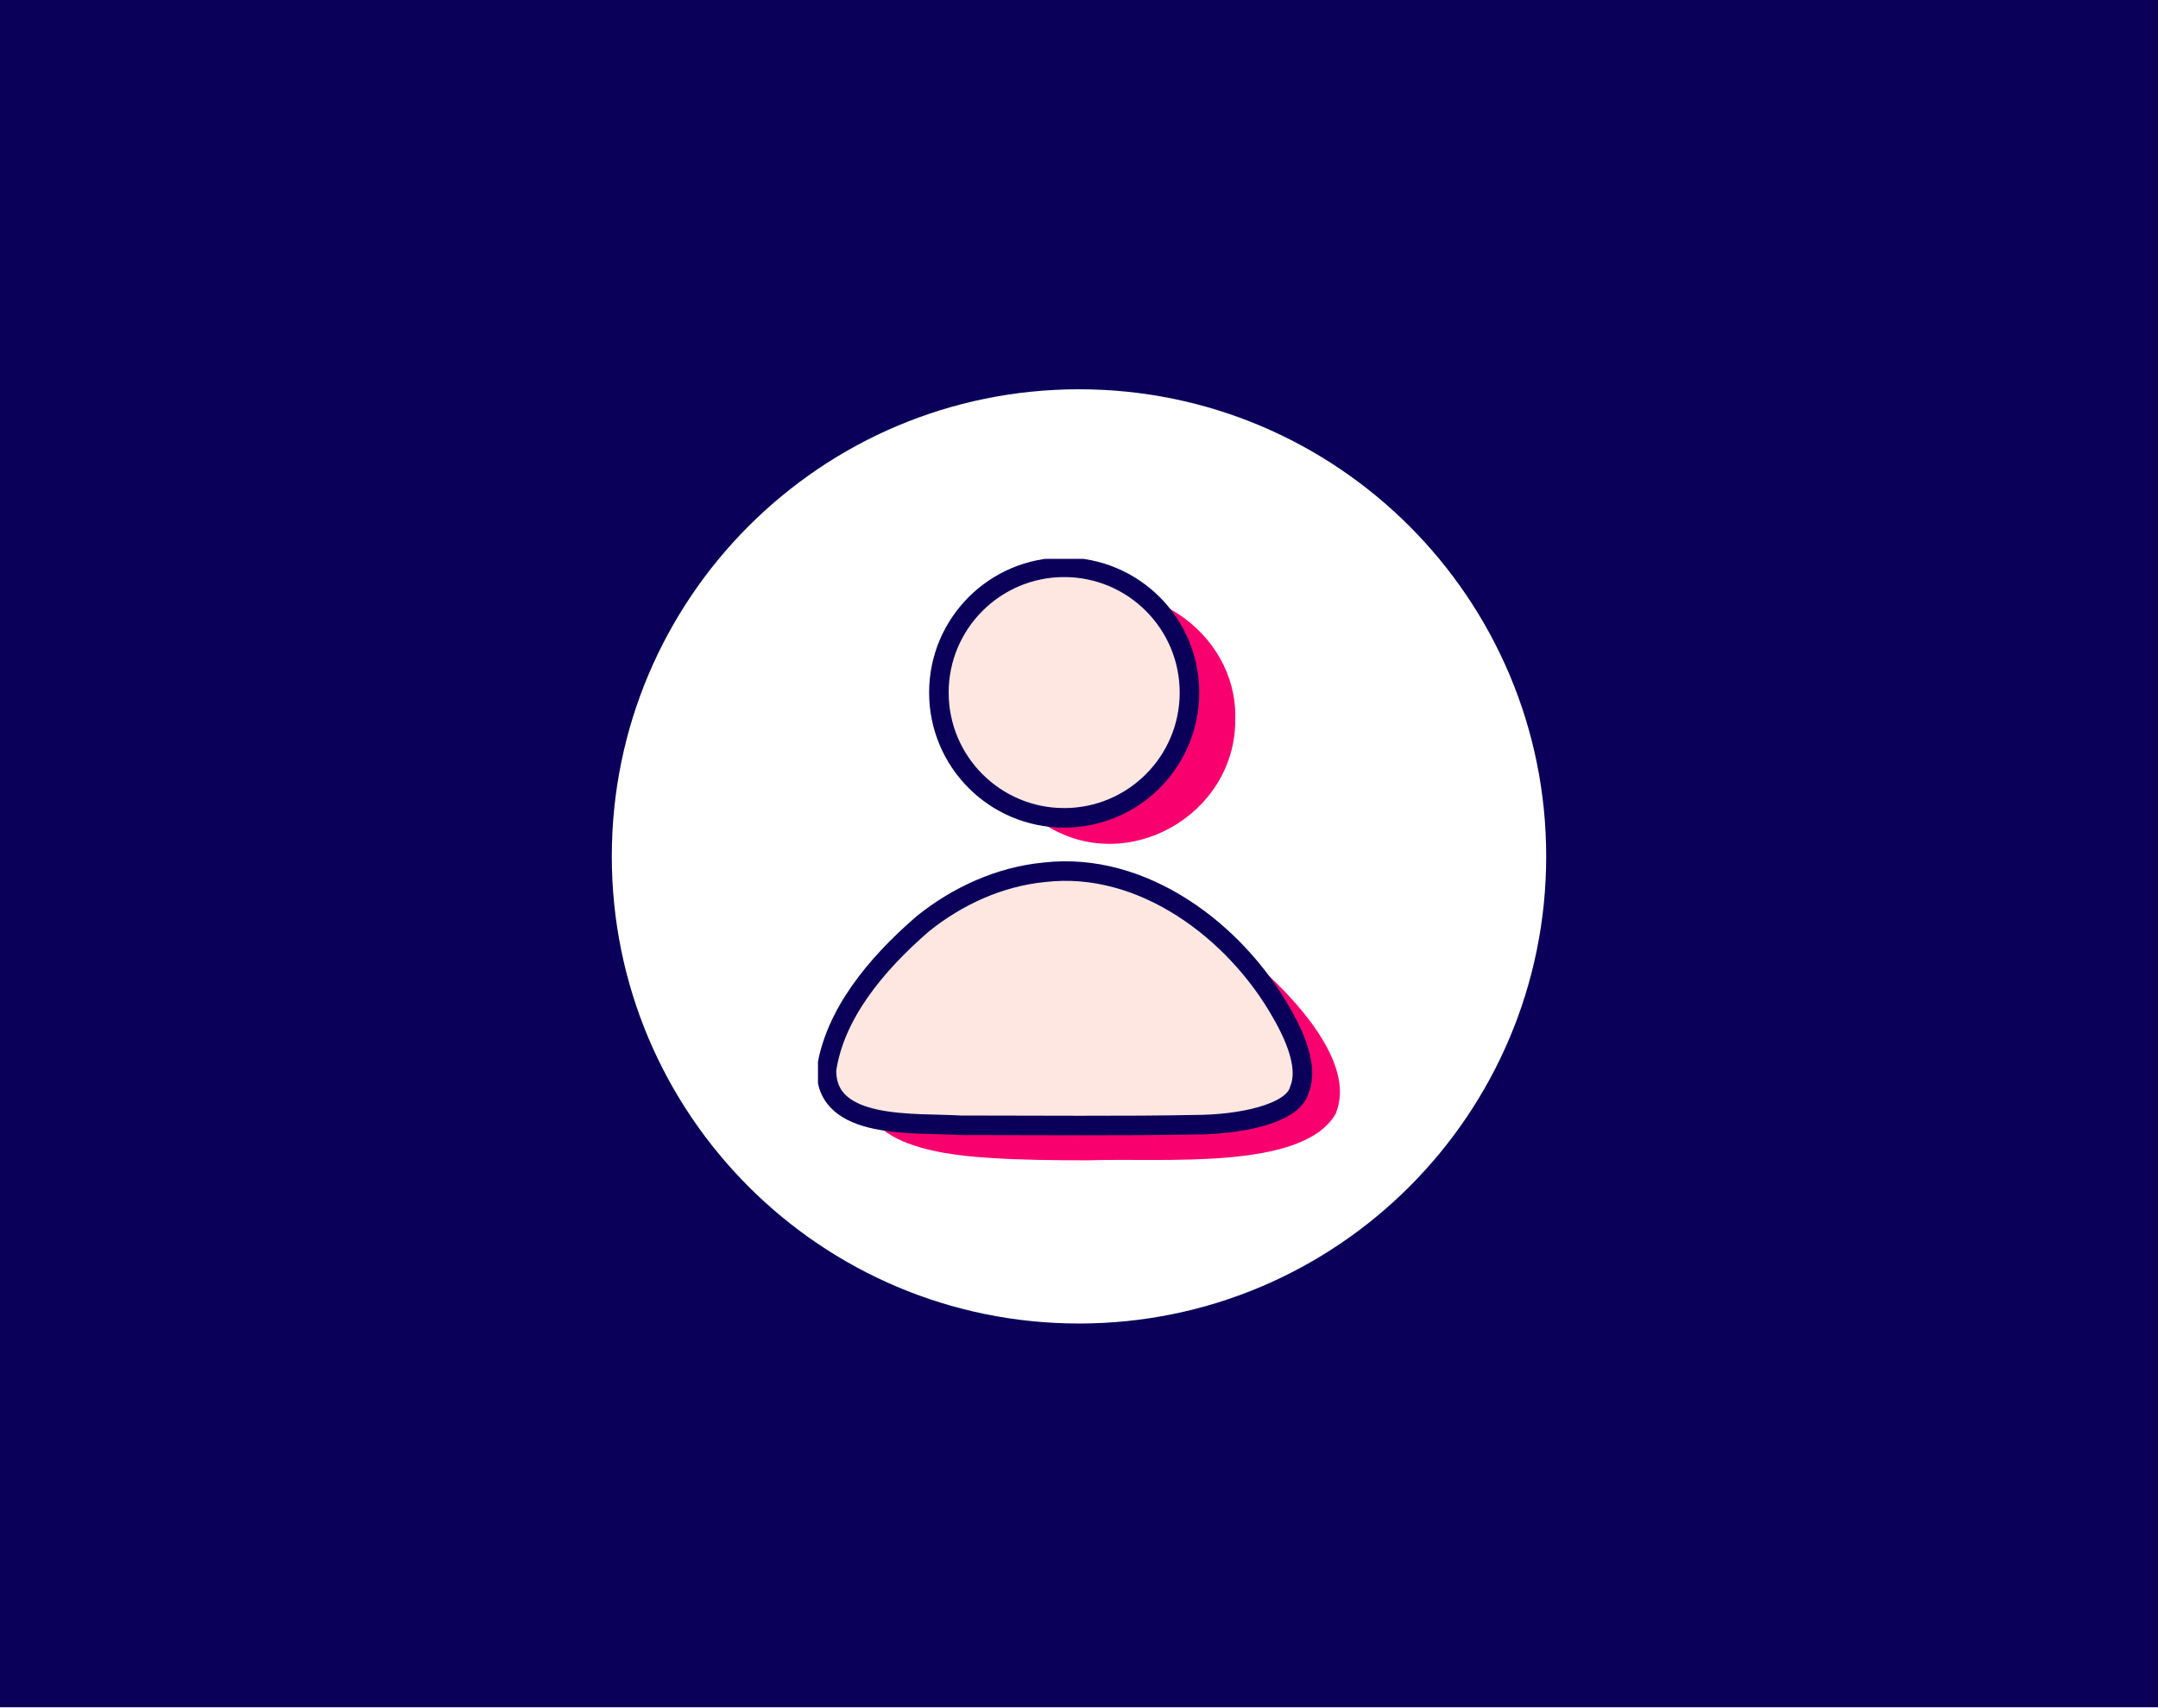
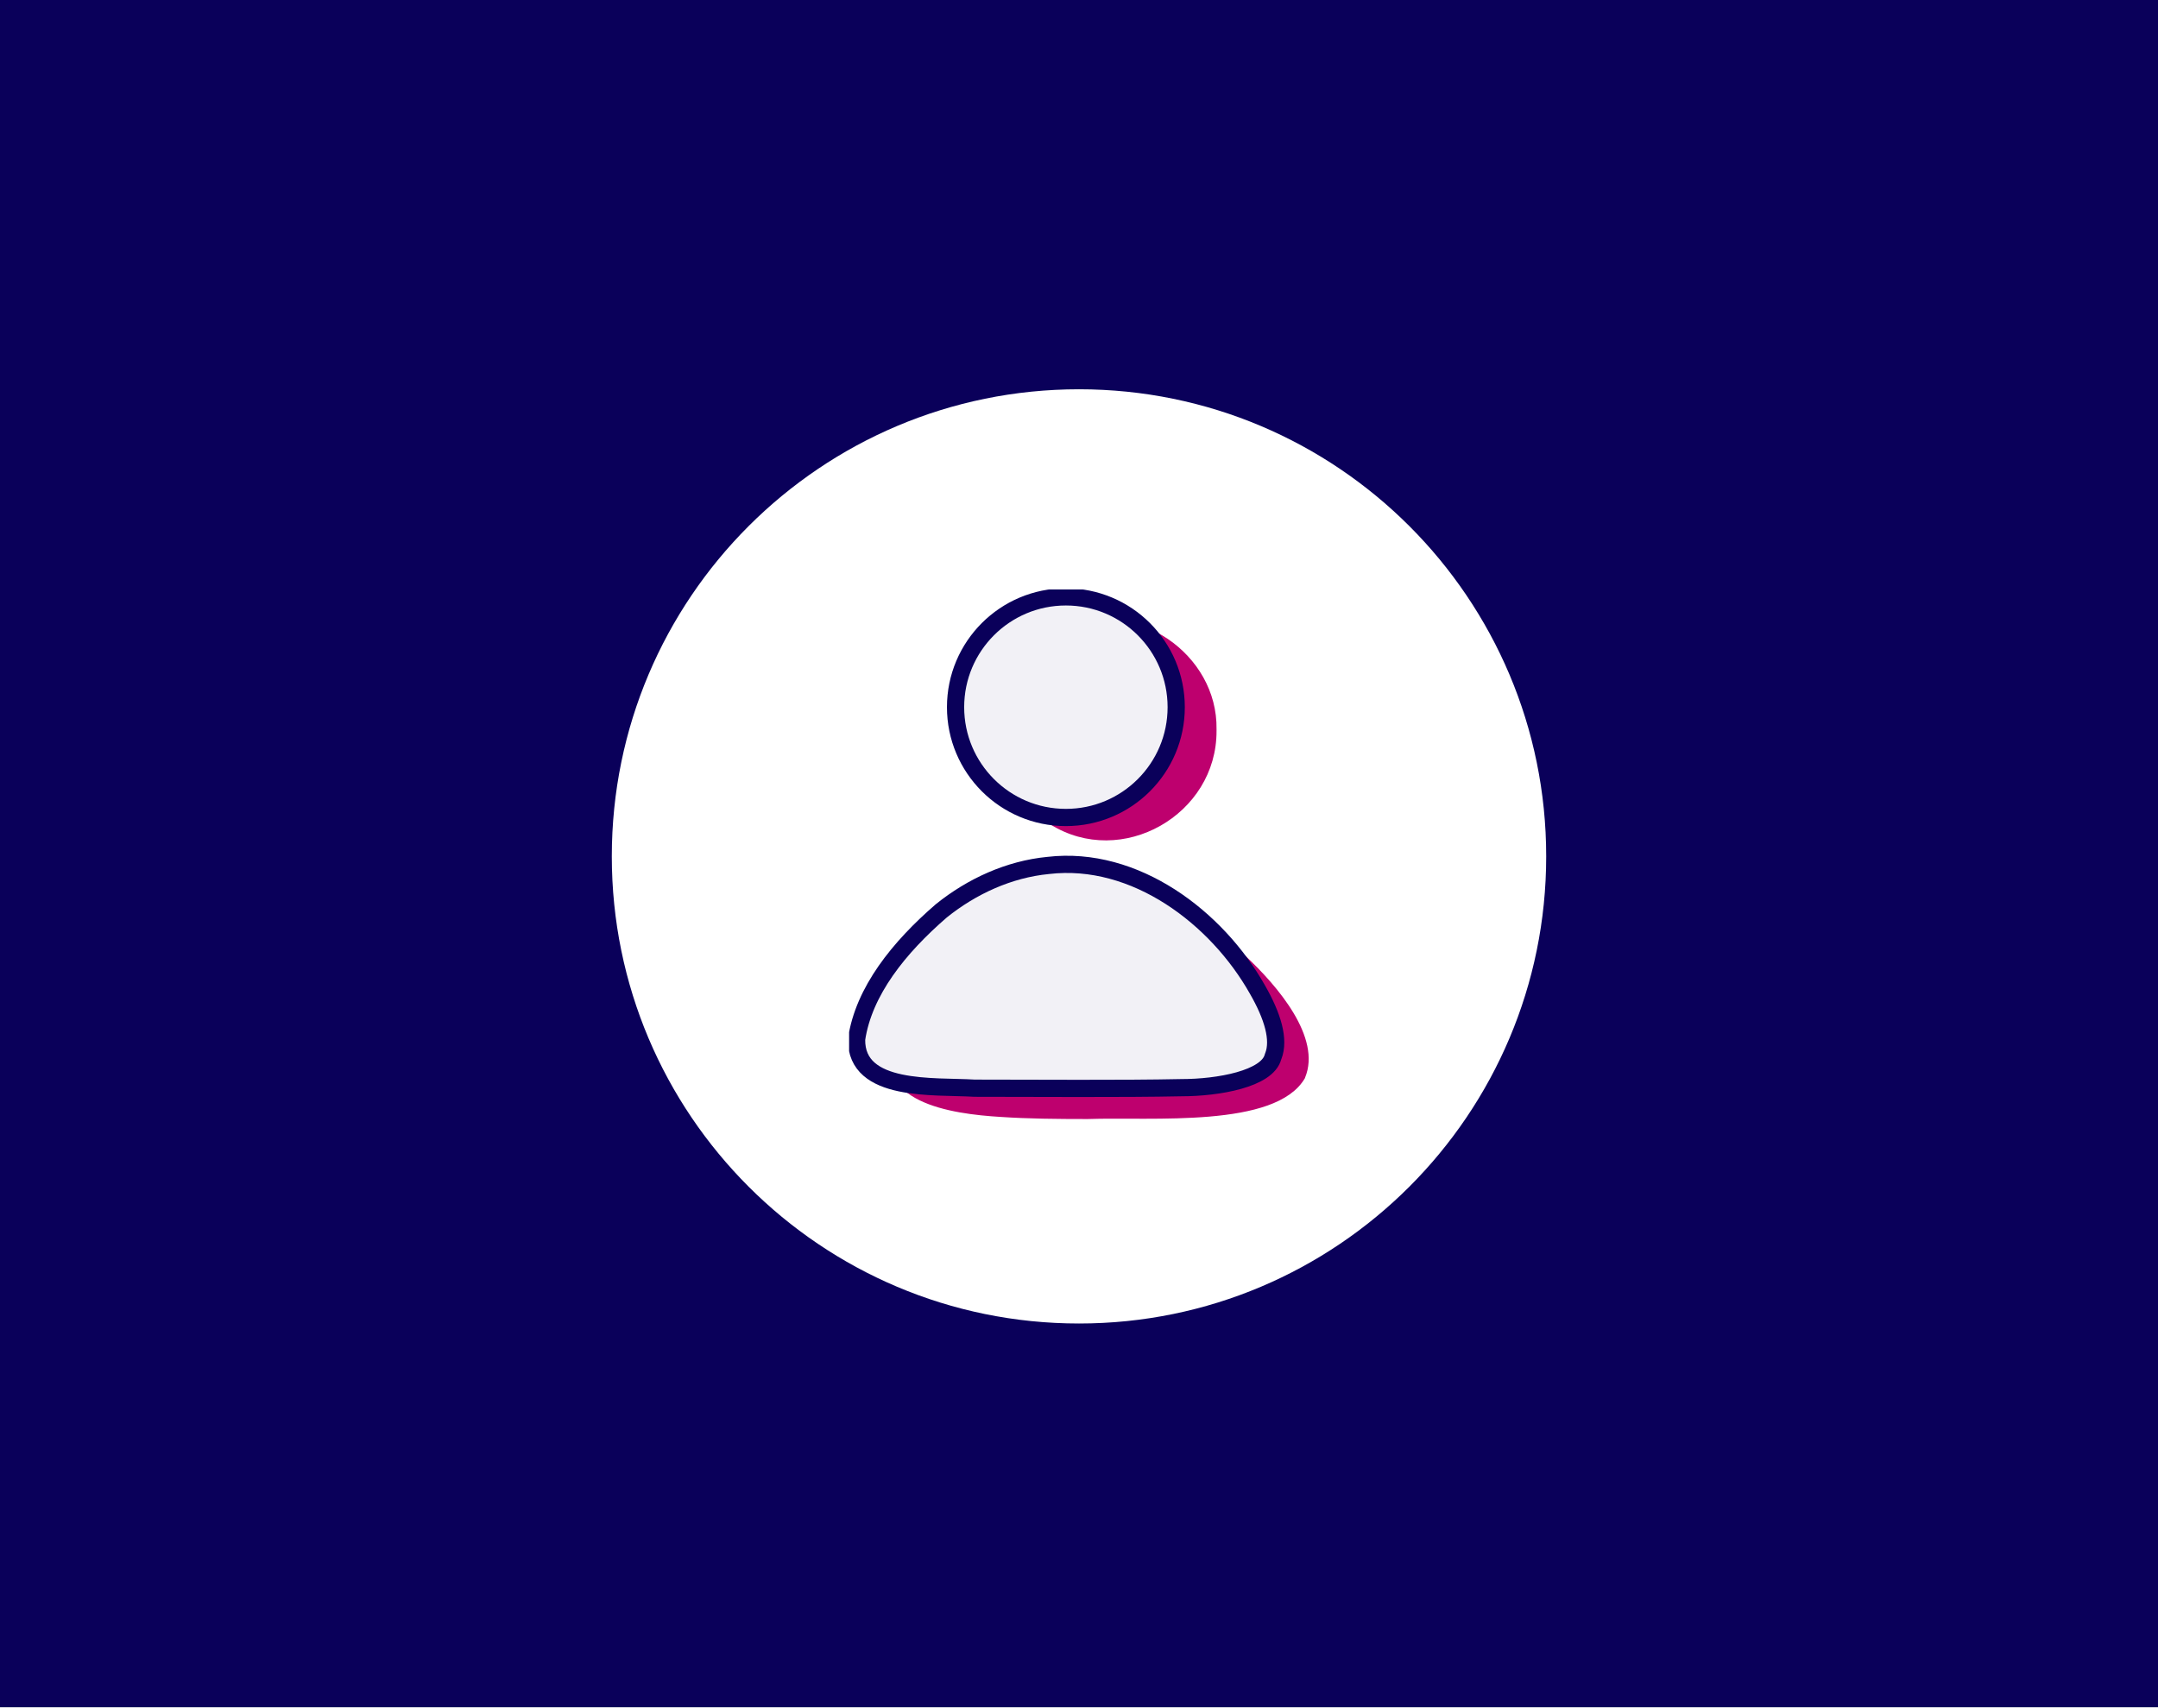
<svg xmlns="http://www.w3.org/2000/svg" width="388" height="307" viewBox="0 0 388 307" fill="none">
  <rect width="388" height="307" fill="#0A005A" />
  <rect x="110" y="70" width="168" height="168" rx="84" fill="white" />
-   <g clip-path="url(#clip0_973_6524)">
-     <path d="M222.098 129.355C222.189 146.522 202.705 157.604 188.126 148.46C172.215 138.968 174.214 115.2 191.336 108.342C205.536 102.15 222.355 113.64 222.098 129.052V129.355Z" fill="#F9006F" />
-     <path d="M240.174 200.205C243.565 192.014 234.603 181.508 227.957 175.301C221.734 169.609 214.059 165.309 205.793 163.72C185.749 158.845 162.435 175.301 156.274 191.697C151.202 205.246 167.84 207.623 178.119 208.228C183.478 208.592 189.549 208.652 195.756 208.652C208.957 208.183 234.118 210.56 240.113 200.356L240.189 200.205H240.174Z" fill="#F9006F" />
-     <path d="M191.336 147.067C203.777 147.067 213.862 136.982 213.862 124.541C213.862 112.099 203.777 102.014 191.336 102.014C178.894 102.014 168.809 112.099 168.809 124.541C168.809 136.982 178.894 147.067 191.336 147.067Z" fill="#FFE7E1" stroke="#0A005A" stroke-width="3.516" stroke-linecap="round" stroke-linejoin="round" />
-     <path d="M233.694 195.784C234.996 192.454 233.573 187.64 230.455 182.22C222.174 167.505 205.475 154.788 187.733 156.862C179.739 157.634 172.124 161.116 165.887 166.142C157.258 173.606 150.052 182.538 148.599 192.378C148.432 203.293 164.479 201.84 172.685 202.355C185.613 202.355 202.675 202.506 214.952 202.249C222.491 202.249 232.498 200.447 233.634 195.936L233.694 195.784Z" fill="#FFE7E1" stroke="#0A005A" stroke-width="3.516" stroke-linecap="round" stroke-linejoin="round" />
+   <g transform="translate(146 106) scale(1.548)">
+     <g clip-path="url(#clip0_959_3145)">
+       <path d="M46.982 16.413C47.034 26.178 35.951 32.481 27.659 27.28C18.609 21.881 19.745 8.361 29.484 4.461C37.562 0.939 47.129 7.474 46.982 16.241V16.413Z" fill="#BE006E" />
+       <path d="M57.264 56.713C59.193 52.054 54.095 46.078 50.315 42.547C46.776 39.31 42.41 36.864 37.708 35.96C26.307 33.187 13.046 42.547 9.541 51.873C6.656 59.58 16.12 60.932 21.967 61.277C25.015 61.483 28.468 61.518 31.999 61.518C39.508 61.251 53.819 62.603 57.23 56.799L57.273 56.713H57.264Z" fill="#BE006E" />
+       <path d="M29.484 26.488C36.561 26.488 42.298 20.751 42.298 13.674C42.298 6.598 36.561 0.861 29.484 0.861C22.408 0.861 16.671 6.598 16.671 13.674C16.671 20.751 22.408 26.488 29.484 26.488Z" fill="#F2F1F6" stroke="#0A005A" stroke-width="2" stroke-linecap="round" stroke-linejoin="round" />
+       <path d="M53.578 54.198C54.319 52.304 53.51 49.566 51.736 46.483C47.025 38.113 37.527 30.88 27.435 32.059C22.888 32.498 18.557 34.479 15.009 37.338C10.101 41.583 6.002 46.664 5.175 52.261C5.081 58.469 14.208 57.643 18.876 57.936C26.23 57.936 35.934 58.022 42.918 57.875C47.206 57.875 52.898 56.851 53.544 54.285L53.578 54.198Z" fill="#F2F1F6" stroke="#0A005A" stroke-width="2" stroke-linecap="round" stroke-linejoin="round" />
+     </g>
+     <defs>
+       <clipPath id="clip0_959_3145">
+         <rect width="53.38" height="61.526" fill="white" transform="translate(4.30554)" />
+       </clipPath>
+     </defs>
  </g>
-   <defs>
-     <clipPath id="clip0_973_6524">
-       <rect width="93.846" height="108.167" fill="white" transform="translate(147.069 100.5)" />
-     </clipPath>
-   </defs>
</svg>
